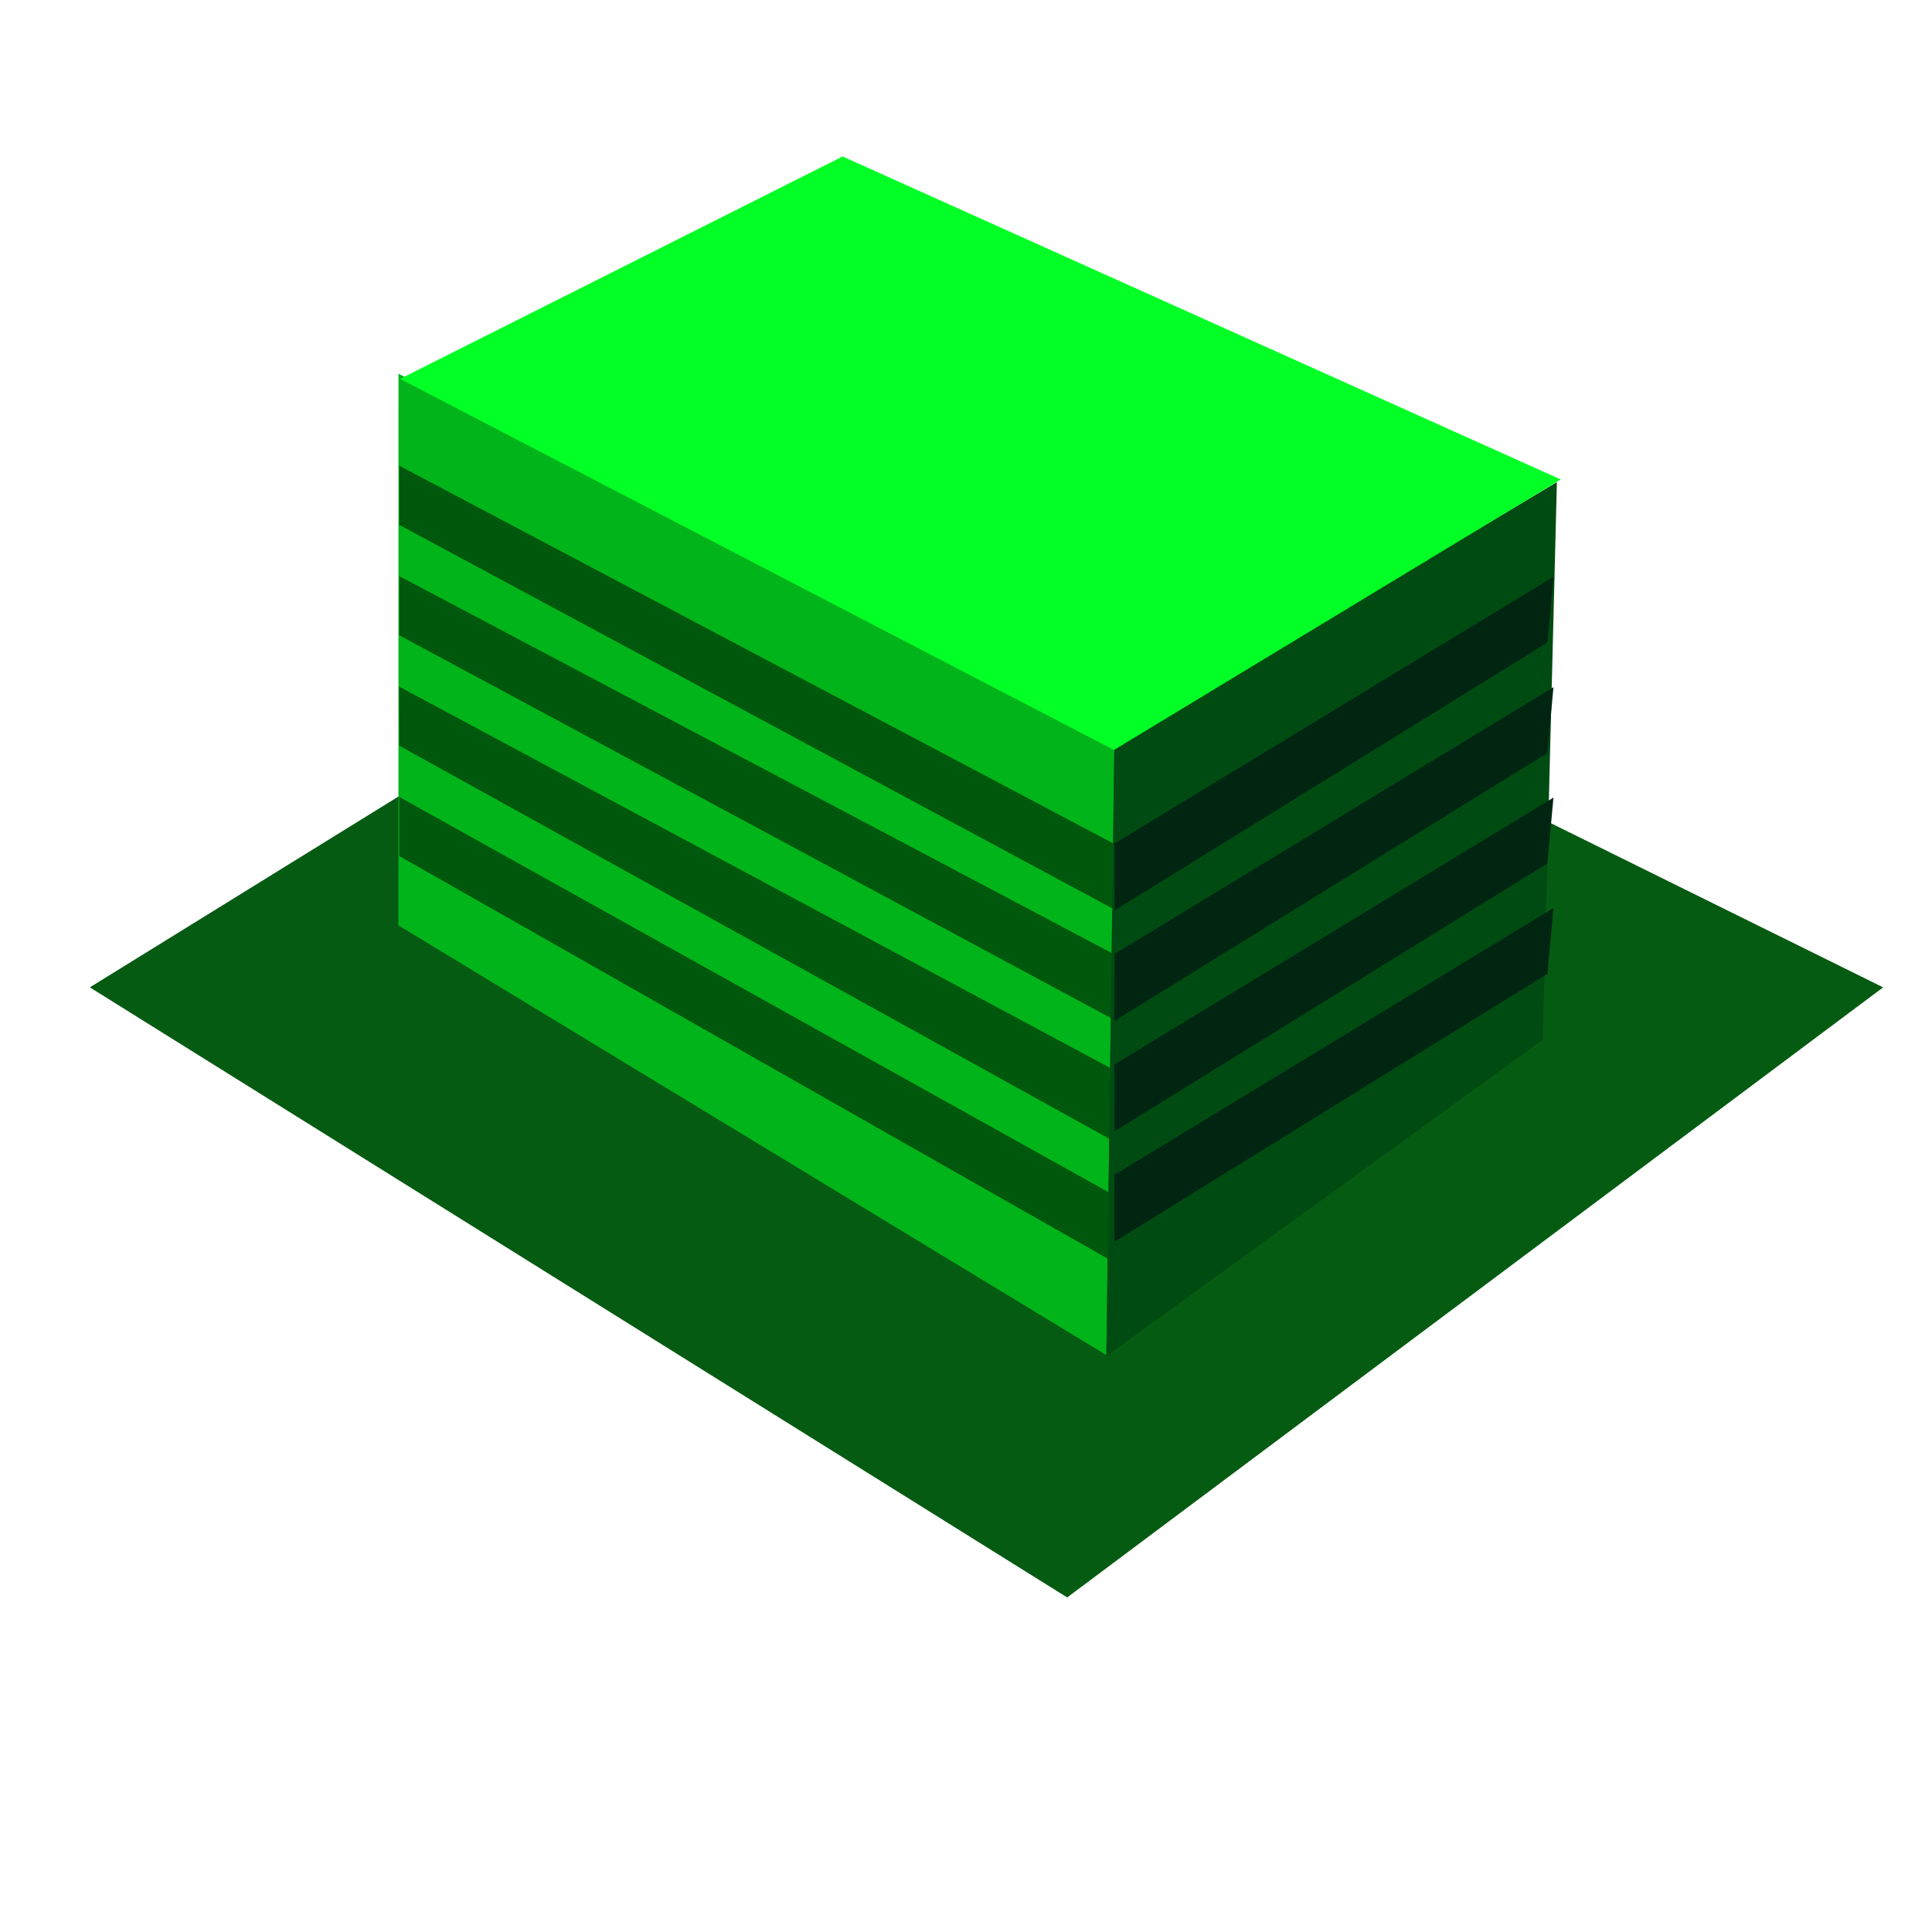
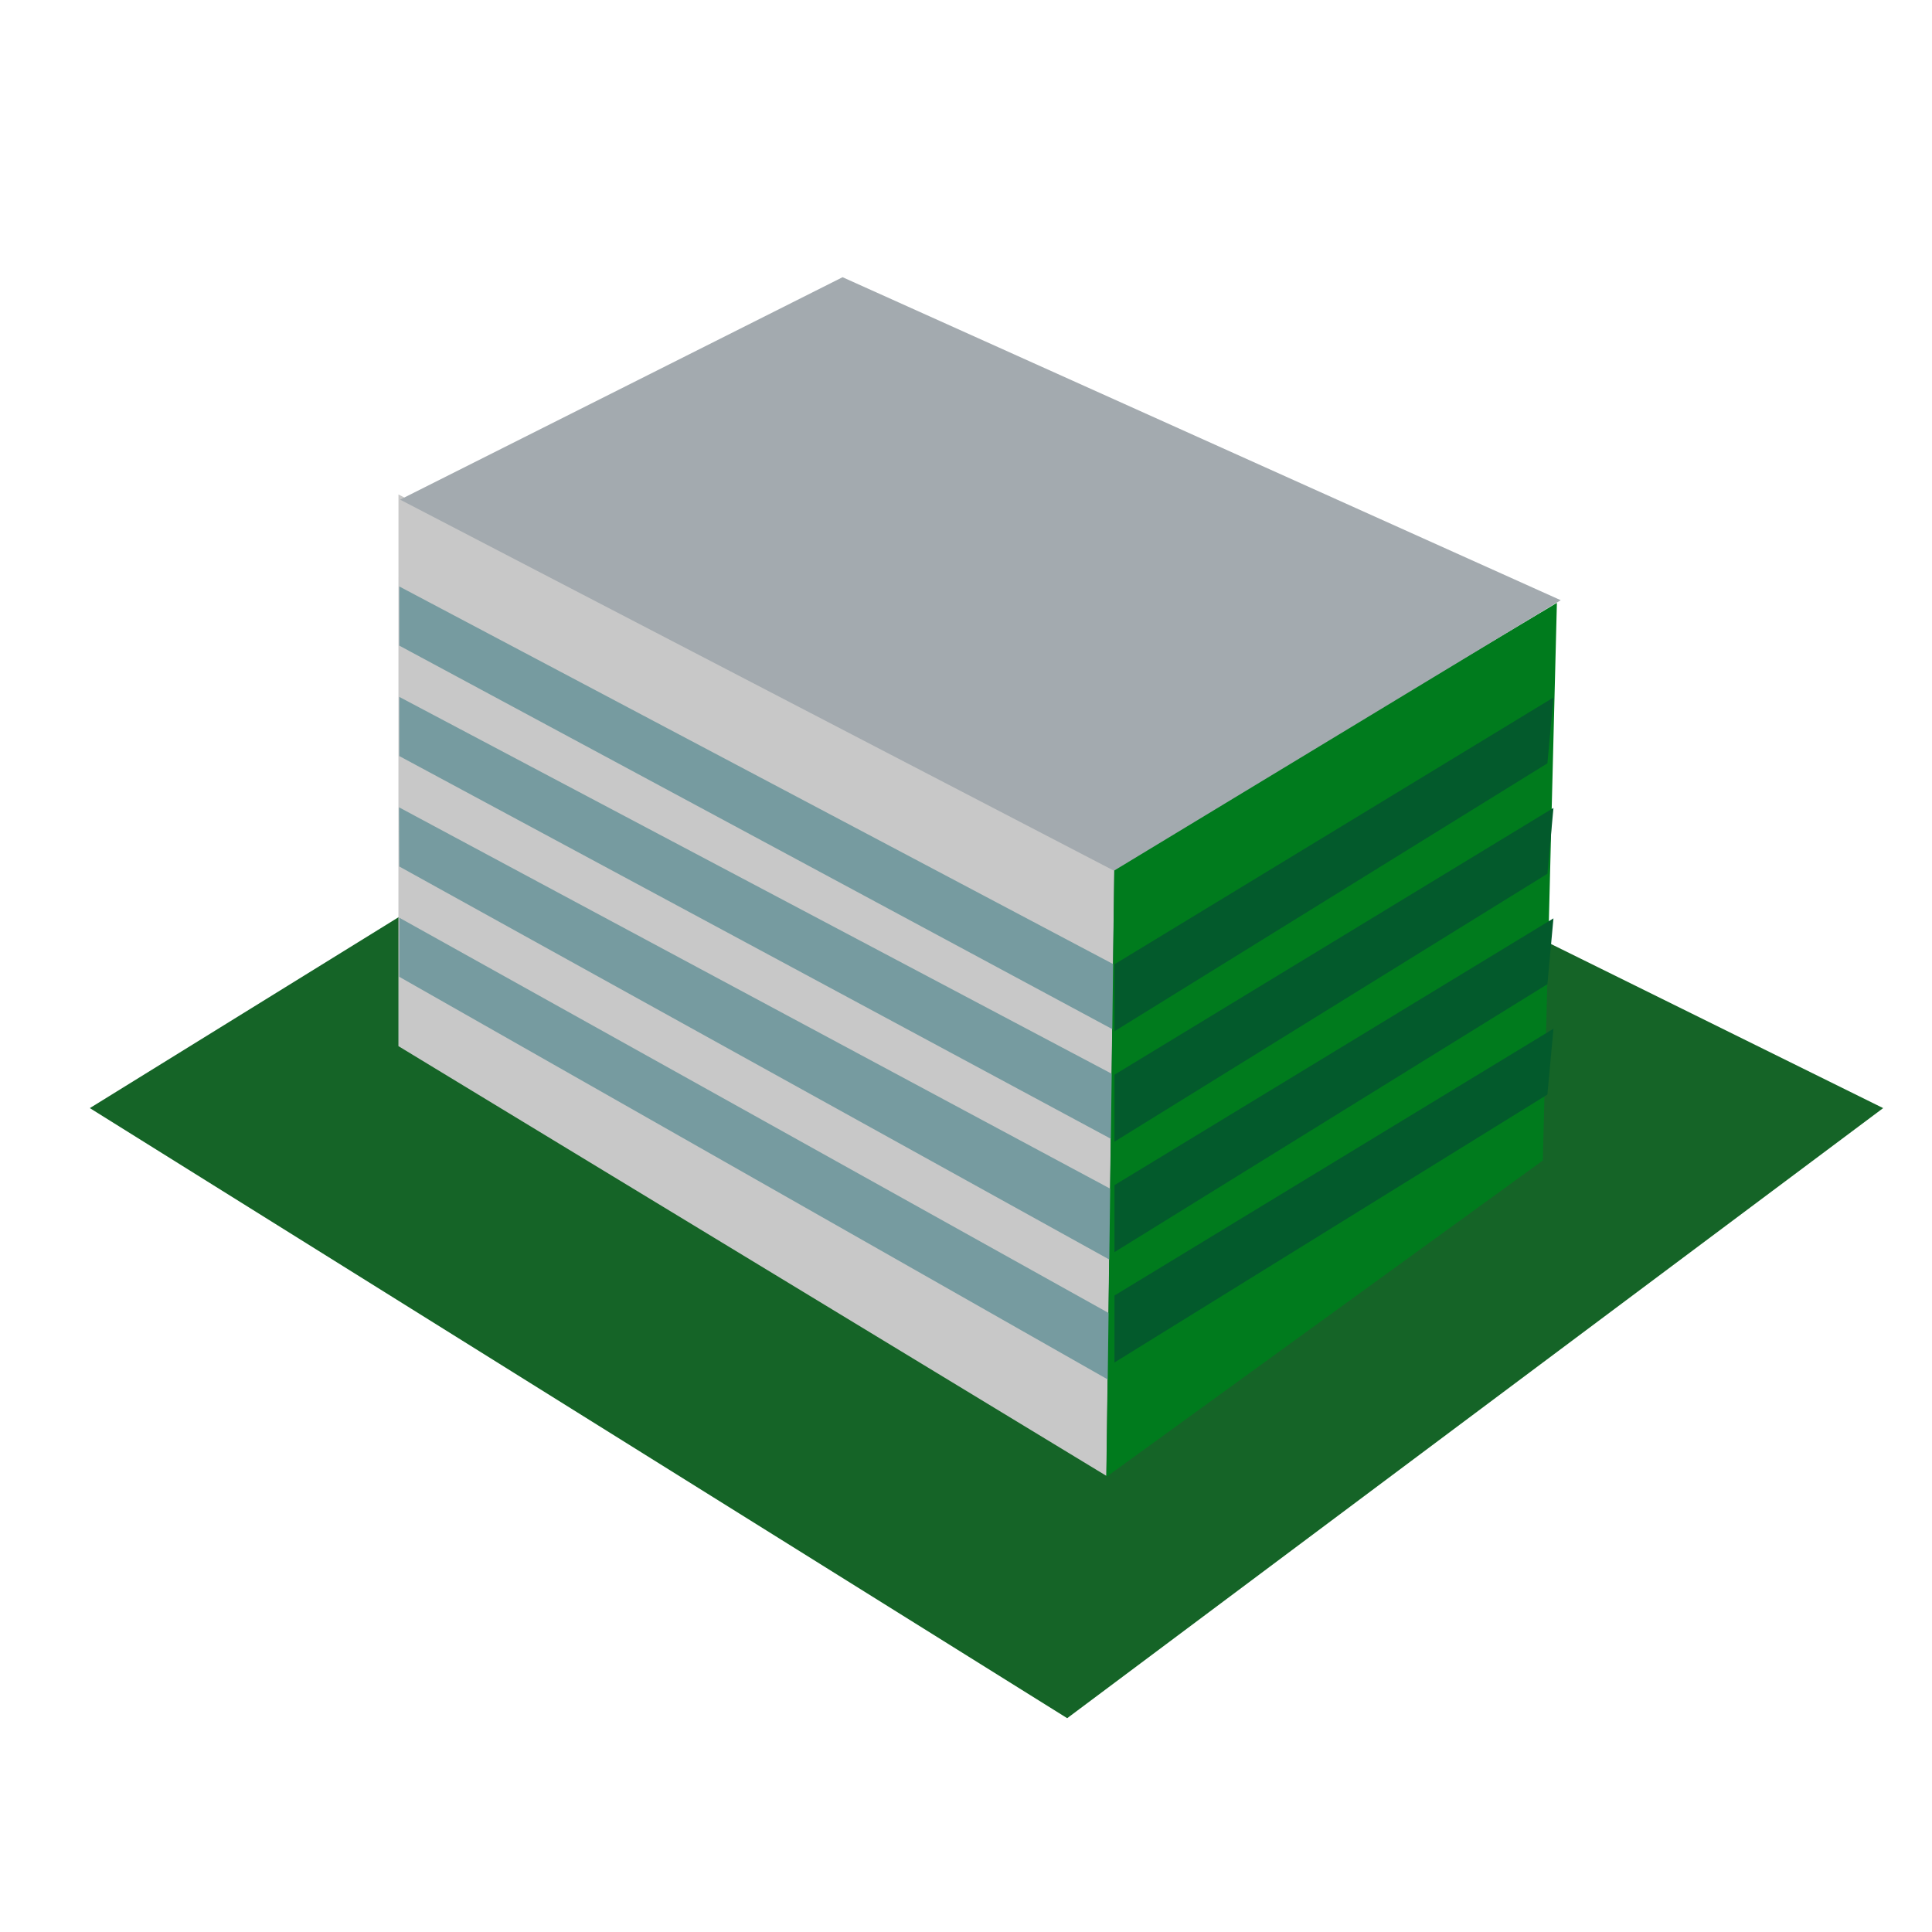
<svg xmlns="http://www.w3.org/2000/svg" width="32" height="32" viewBox="0 0 32 32">
  <defs>
-     <clipPath id="b">
+     <clipPath id="clip-ZoneResidentialLowRent">
      <rect width="32" height="32" />
    </clipPath>
  </defs>
-   <g id="a">
-     <g transform="translate(1.488 6.767)">
-       <path d="M-10008-10482.843l16.188,10.105,13.515-10.105-16.512-8.157Z" transform="translate(10008 10492.43)" fill="#065b12" />
+   <g id="ZoneResidentialLowRent" clip-path="url(#clip-ZoneResidentialLowRent)">
+     <g id="ZoneResidential" transform="translate(1.488 8.767)">
+       <path id="Path_780" data-name="Path 780" d="M-10008-10482.843l16.188,10.105,13.515-10.105-16.512-8.157Z" transform="translate(10008 10492.43)" fill="#156427" />
    </g>
-     <g transform="translate(-2 2.599)">
-       <path d="M-9991.4-10488.85l11.725,7.117.133-10.134-11.857-6.12Z" transform="translate(9999.999 10501.578)" fill="#00b41a" />
-       <path d="M-9989.369-10489.464l11.91,6.406v-1.086l-11.91-6.3Z" transform="translate(9997.982 10495.559)" fill="#00580d" />
-       <path d="M-9989.369-10489.464l11.91,6.406v-1.086l-11.91-6.3Z" transform="translate(9997.982 10497.388)" fill="#00580d" />
-       <path d="M-9989.369-10489.464l11.91,6.593.086-1.138-12-6.435Z" transform="translate(9997.982 10499.217)" fill="#00580d" />
-       <path d="M-9989.369-10489.464l11.757,6.682v-1.109l-11.757-6.552Z" transform="translate(9997.982 10501.044)" fill="#00580d" />
-       <path d="M-9977.839-10488.589l7.228-5.24.233-9.236-7.329,4.376Z" transform="translate(9998.165 10508.451)" fill="#004b12" />
-       <path d="M-9991.34-10489.177l11.824,6.146,7.4-4.48-11.895-5.35Z" transform="translate(9999.967 10492.854)" fill="#02ff26" />
-       <path d="M34.45,19.64l7.271-4.419-.1,1.09L34.45,20.749Z" transform="translate(-13.991 -8.267)" fill="#002612" />
-       <path d="M34.45,19.64l7.271-4.419-.1,1.09L34.45,20.749Z" transform="translate(-13.991 -6.438)" fill="#002612" />
-       <path d="M34.45,19.64l7.271-4.419-.1,1.09L34.45,20.749Z" transform="translate(-13.991 -4.609)" fill="#002612" />
-       <path d="M34.45,19.64l7.271-4.419-.1,1.09L34.45,20.749Z" transform="translate(-13.991 -2.781)" fill="#002612" />
+     <g id="Component_203_6" data-name="Component 203 – 6" transform="translate(-2 4.599)">
+       <path id="Path_724" data-name="Path 724" d="M-9991.4-10488.85l11.725,7.117.133-10.134-11.857-6.12Z" transform="translate(9999.999 10501.578)" fill="#c8c8c8" />
+       <path id="Path_750" data-name="Path 750" d="M-9989.369-10489.464l11.91,6.406v-1.086l-11.91-6.3Z" transform="translate(9997.982 10495.559)" fill="#769ba0" />
+       <path id="Path_753" data-name="Path 753" d="M-9989.369-10489.464l11.91,6.406v-1.086l-11.91-6.3Z" transform="translate(9997.982 10497.388)" fill="#769ba0" />
+       <path id="Path_754" data-name="Path 754" d="M-9989.369-10489.464l11.91,6.593.086-1.138-12-6.435Z" transform="translate(9997.982 10499.217)" fill="#769ba0" />
+       <path id="Path_755" data-name="Path 755" d="M-9989.369-10489.464l11.757,6.682v-1.109l-11.757-6.552Z" transform="translate(9997.982 10501.044)" fill="#769ba0" />
+       <path id="Path_725" data-name="Path 725" d="M-9977.839-10488.589l7.228-5.24.233-9.236-7.329,4.376Z" transform="translate(9998.165 10508.451)" fill="#007b1d" />
+       <path id="Path_726" data-name="Path 726" d="M-9991.34-10489.177l11.824,6.146,7.4-4.48-11.895-5.35Z" transform="translate(9999.967 10492.854)" fill="#a3aaaf" />
+       <path id="Path_756" data-name="Path 756" d="M34.45,19.64l7.271-4.419-.1,1.09L34.45,20.749Z" transform="translate(-13.991 -8.267)" fill="#035a2c" />
+       <path id="Path_757" data-name="Path 757" d="M34.45,19.64l7.271-4.419-.1,1.09L34.45,20.749Z" transform="translate(-13.991 -6.438)" fill="#035a2c" />
+       <path id="Path_758" data-name="Path 758" d="M34.45,19.64l7.271-4.419-.1,1.09L34.45,20.749Z" transform="translate(-13.991 -4.609)" fill="#035a2c" />
+       <path id="Path_759" data-name="Path 759" d="M34.45,19.64l7.271-4.419-.1,1.09L34.45,20.749Z" transform="translate(-13.991 -2.781)" fill="#035a2c" />
    </g>
  </g>
</svg>
